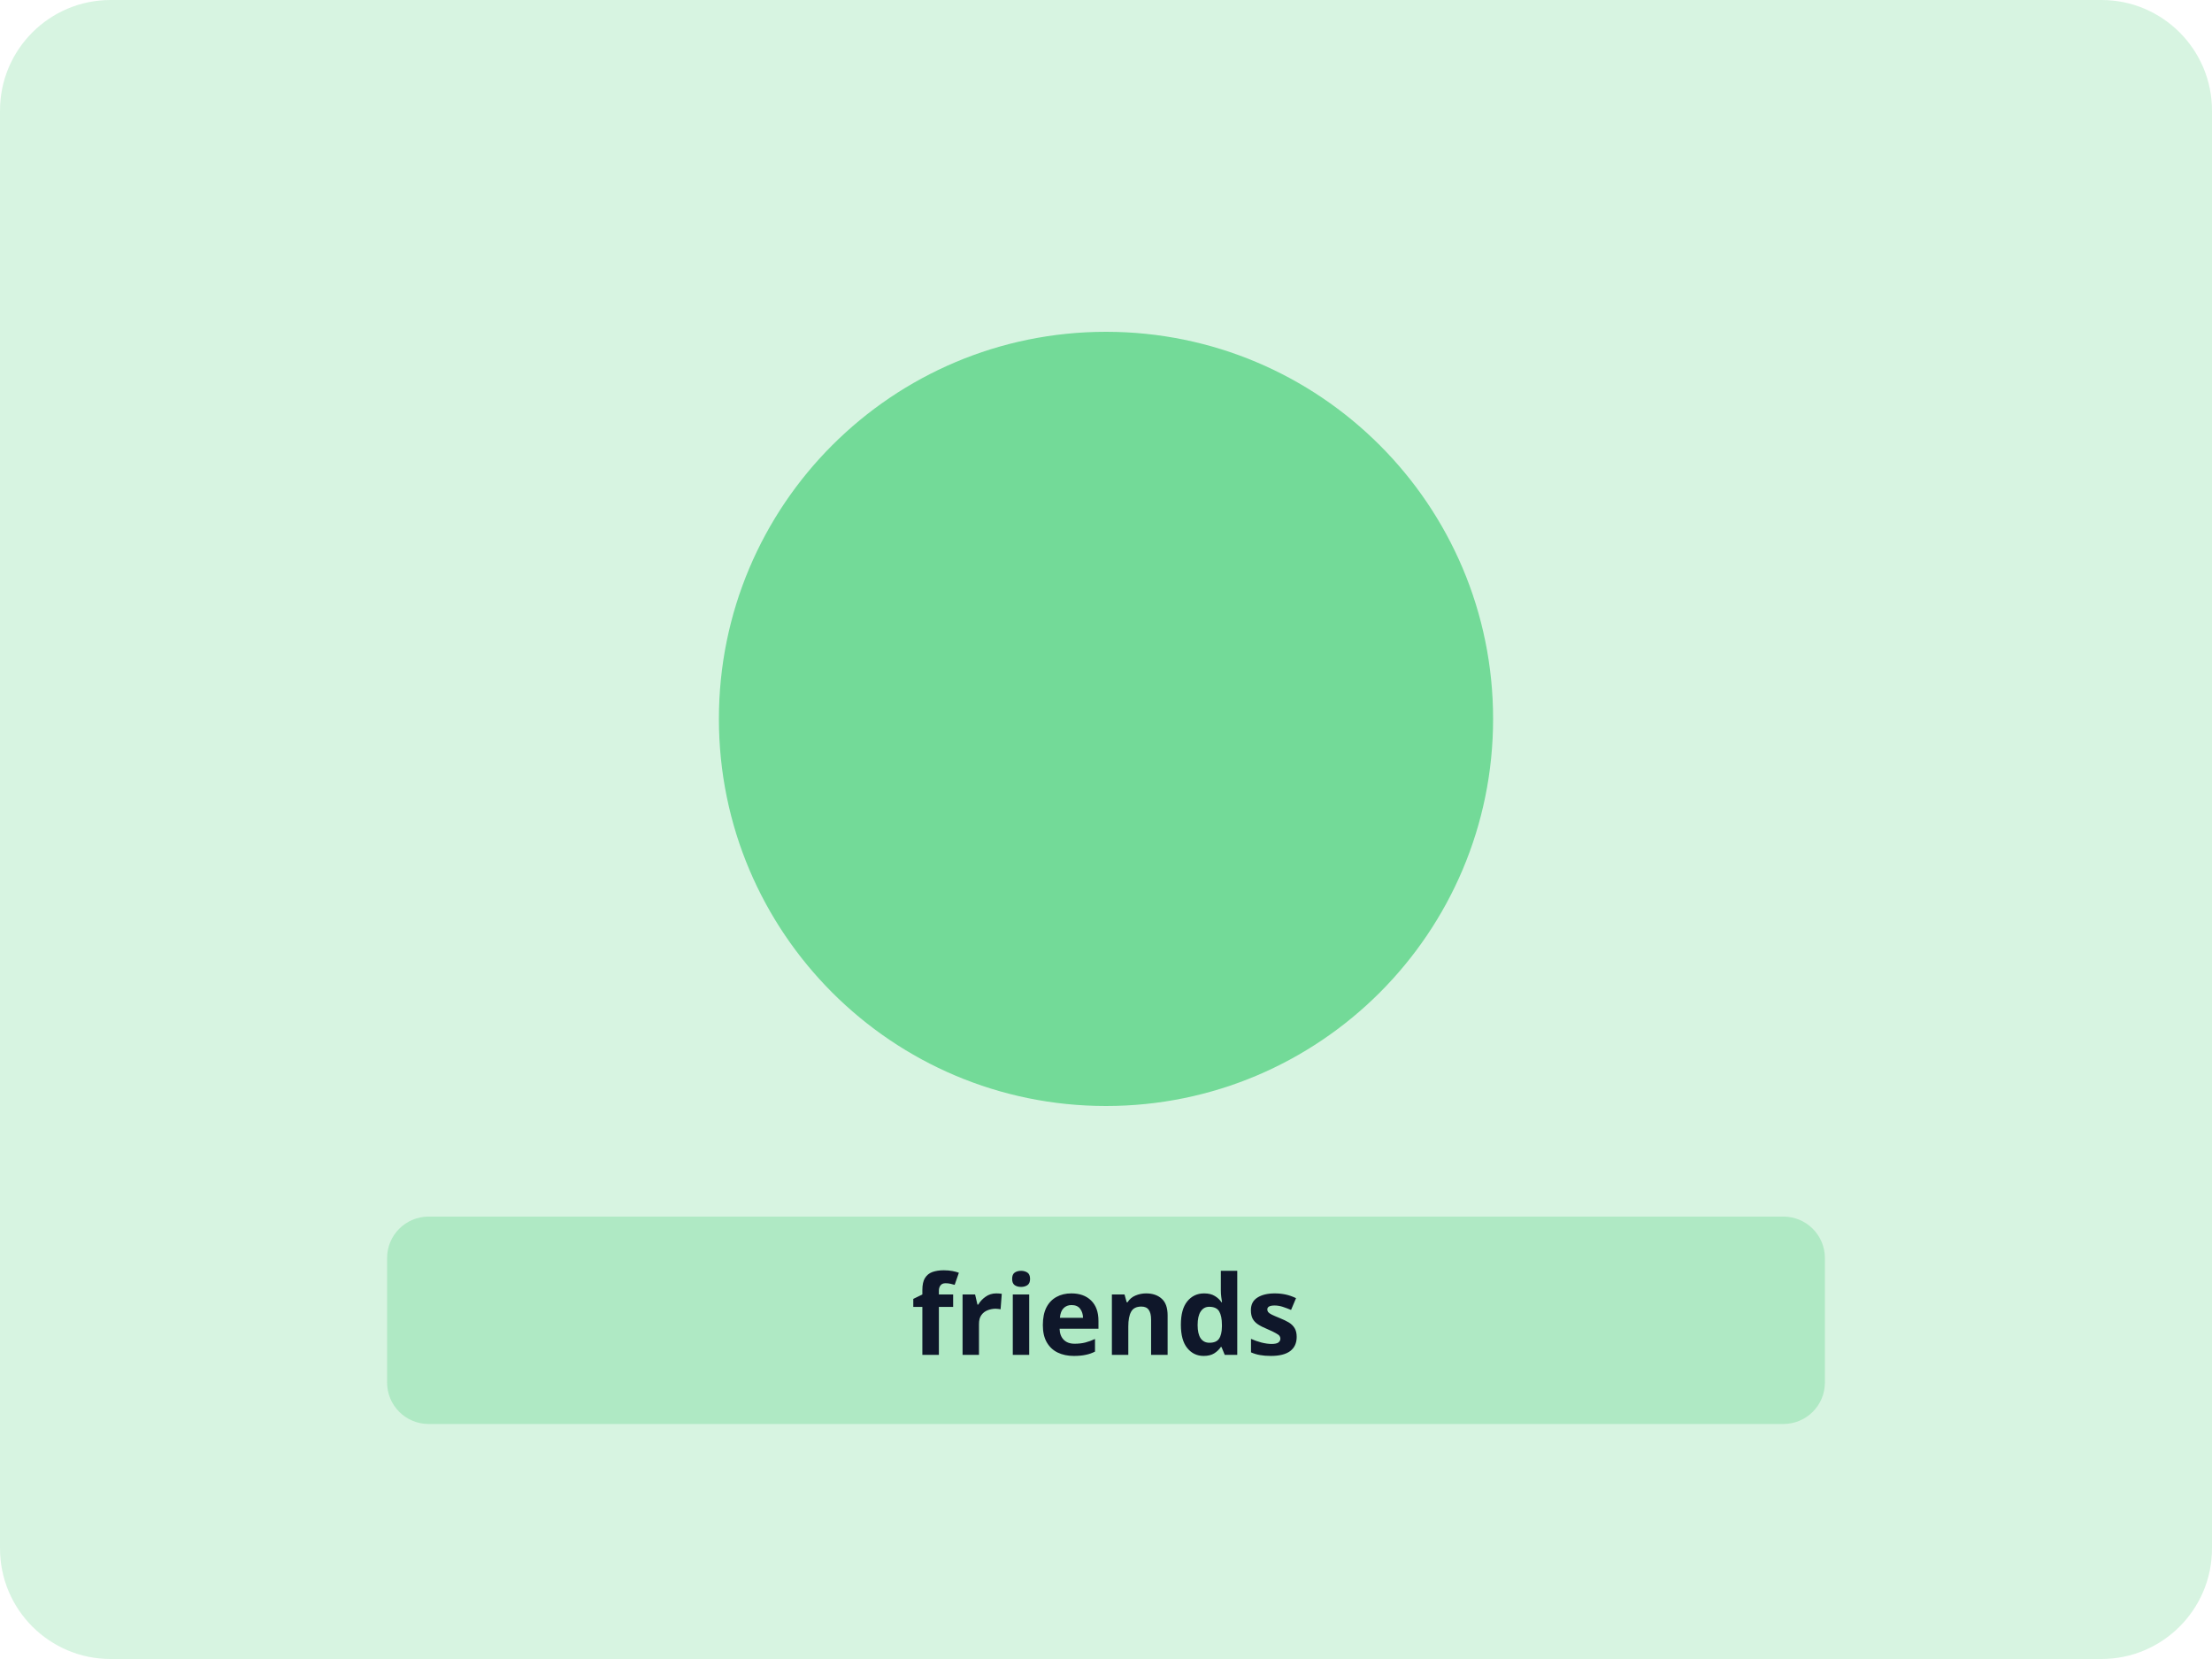
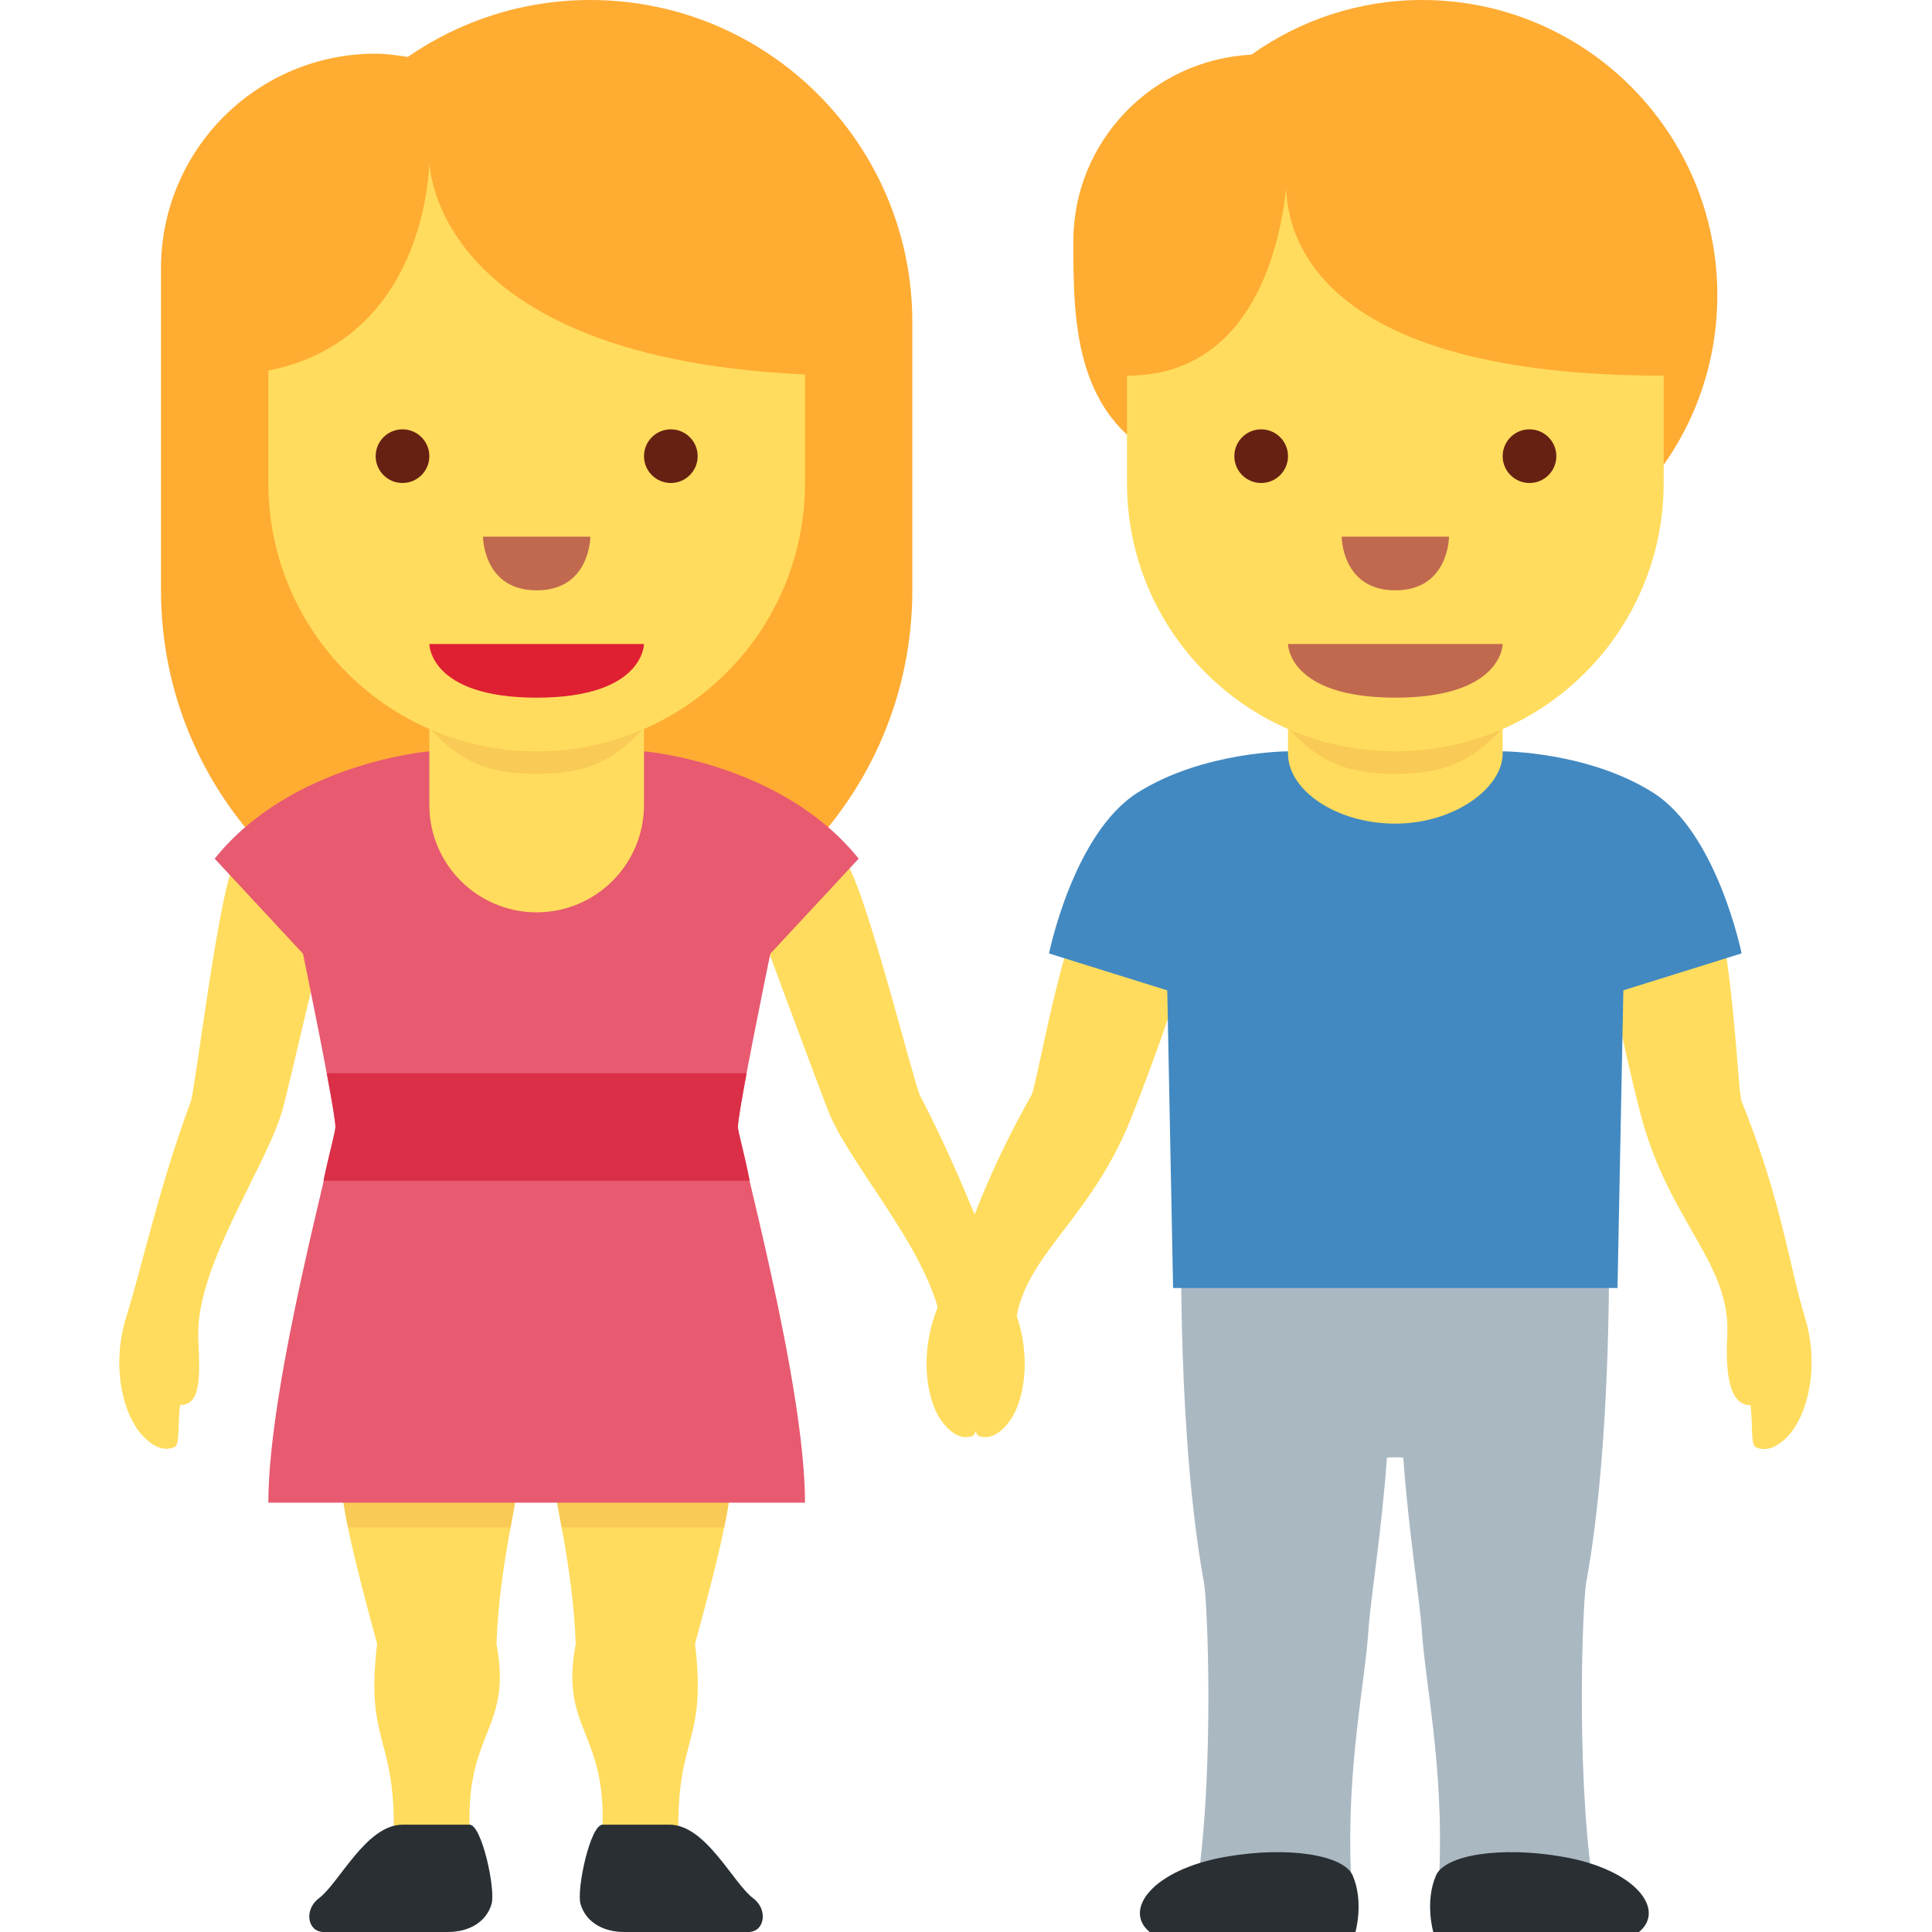
- <svg xmlns="http://www.w3.org/2000/svg" viewBox="0 0 320 240" role="img" aria-label="friends">
-   <rect width="320" height="240" rx="16" fill="#22c55e" fill-opacity="0.18" />
-   <circle cx="160" cy="104" r="56" fill="#22c55e" fill-opacity="0.55" />
-   <rect x="56" y="176" width="208" height="30" rx="6" fill="#22c55e" fill-opacity="0.22" />
-   <text x="160" y="196" font-family="'IBM Plex Sans', system-ui, sans-serif" font-size="16" font-weight="600" text-anchor="middle" fill="#0f172a">friends</text>
+ <svg xmlns="http://www.w3.org/2000/svg" viewBox="0 0 36 36">
+   <path fill="#FFAC33" d="M11 0C9.736 0 8.565.393 7.598 1.061 7.401 1.031 7.205 1 7 1 4.791 1 3 2.791 3 5v6c0 3.866 3.134 7 7 7s7-3.134 7-7V6.001C17 2.687 14.314 0 11 0z" />
+   <path fill="#FFDC5D" d="M11.213 34.309c-.052.682 1.849.953 2.129.791.299-.173-.698-.623-.702-.977-.019-1.797.53-1.648.311-3.492.443-1.625.672-2.592.672-3.131 0-1.25-3.312-.766-3.312 0 0 .344.365 1.681.417 3.131-.313 1.659.641 1.615.485 3.678zm-2.448 0c.052.682-1.849.953-2.129.791-.299-.173.698-.623.702-.977.019-1.797-.53-1.648-.311-3.492-.443-1.625-.672-2.592-.672-3.131 0-1.25 3.313-.766 3.313 0 0 .344-.365 1.681-.417 3.131.311 1.659-.642 1.615-.486 3.678z" />
+   <path fill="#F9CA55" d="M13.623 27.5c0-1.25-3.312-.766-3.312 0 0 .151.071.499.154.961h3.029c.084-.411.129-.729.129-.961zm-3.956 0c0-.766-3.312-1.25-3.312 0 0 .232.045.55.13.961h3.029c.082-.462.153-.81.153-.961z" />
+   <path fill="#FFDC5D" d="M3.258 26.96c-.258.124-.503-.097-.619-.227-.328-.367-.583-1.246-.282-2.209.303-.973.6-2.384 1.199-4.002.081-.22.499-3.764.805-4.445.197-.437 1.28-.896 1.81-.807.529.089.246.651.105 1.13 0 0-.916 3.953-1.016 4.296-.316 1.079-1.624 2.918-1.565 4.237.031.692.06 1.255-.339 1.246-.049.362-.003.735-.098.781zm14.984-.2c.271.091.487-.159.586-.302.279-.405.422-1.309.004-2.227-.423-.927-.894-2.29-1.69-3.821-.108-.208-.966-3.672-1.355-4.309-.25-.409-1.382-.729-1.897-.574-.513.154-.162.676.037 1.134 0 0 1.403 3.807 1.546 4.135.449 1.031 1.977 2.691 2.082 4.008.056.69.097 1.253.492 1.194.094.353.095.729.195.762z" />
+   <path fill="#292F33" d="M13.945 36c.305 0 .372-.418.089-.629-.379-.285-.88-1.371-1.561-1.371h-1.245c-.229 0-.49 1.209-.41 1.48.102.345.433.52.812.52h2.315zm-7.913 0c-.305 0-.372-.418-.089-.629.379-.285.88-1.371 1.561-1.371h1.245c.229 0 .49 1.209.41 1.48-.102.345-.433.52-.811.52H6.032z" />
+   <path fill="#E75A70" d="M14.354 17.771L16 16c-1.438-1.792-4-2-4-2H8s-2.562.208-4 2l1.646 1.771S6.25 20.688 6.25 21 5 25.75 5 28h10c0-2.25-1.25-6.688-1.25-7s.604-3.229.604-3.229z" />
+   <path fill="#DA2F47" d="M13.75 21c0-.106.07-.512.161-1H6.089c.092.488.161.894.161 1 0 .083-.122.509-.223 1h7.942c-.108-.558-.219-.917-.219-1z" />
+   <path fill="#FFDC5D" d="M8 11v4c0 1.104.896 2 2 2s2-.896 2-2v-4H8z" />
+   <path fill="#F9CA55" d="M8 13.56c.608.687 1.178.859 1.998.859.819 0 1.394-.173 2.002-.859v-.812H8v.812z" />
+   <path fill="#FFDC5D" d="M15 3H5v6c0 2.762 2.238 5 5 5s5-2.237 5-5V3z" />
+   <path fill="#FFAC33" d="M15 2H5L4 7c4 0 4-4 4-4s0 4 8 4l-1-5z" />
+   <path fill="#DF1F32" d="M12 12H8s0 1 2 1 2-1 2-1z" />
+   <circle fill="#662113" cx="7.5" cy="8.5" r=".5" />
+   <circle fill="#662113" cx="12.5" cy="8.5" r=".5" />
+   <path fill="#C1694F" d="M9 10h2s0 1-1 1-1-1-1-1z" />
+   <path fill="#FFAC33" d="M26.5 0c-1.187 0-2.282.379-3.181 1.018C21.473 1.114 20 2.629 20 4.5c0 1.542.007 3.484 2.038 4.208C23.036 10.094 24.66 11 26.5 11c3.037 0 5.5-2.462 5.5-5.499C32 2.463 29.537 0 26.5 0z" />
+   <path fill="#FFDC5D" d="M18.117 26.76c-.271.091-.487-.159-.586-.302-.279-.405-.422-1.309-.004-2.227.423-.927.702-2.072 1.69-3.821.115-.204.494-2.746 1.242-4.354.202-.435 1.495-.684 2.009-.529.513.154-.005.98-.037 1.134-.344 1.651-1.305 4.077-1.45 4.404-.8 1.806-1.965 2.389-2.071 3.706-.055.69-.205 1.286-.6 1.228-.092.352-.094.728-.193.761zm14.595.204c.257.126.504-.094.62-.222.33-.365.591-1.242.296-2.208-.297-.975-.424-2.146-1.174-4.01-.087-.217-.129-2.787-.66-4.479-.143-.457-1.392-.875-1.922-.789-.529.086-.124.972-.112 1.129.124 1.682.758 4.213.859 4.556.556 1.895 1.634 2.627 1.566 3.946-.036.692.034 1.302.433 1.296.048.363 0 .735.094.781z" />
+   <path fill="#AAB8C2" d="M29.555 29.5c.5-2.734.422-6.5.422-6.5h-7.963s-.078 3.766.422 6.5c.063.344.188 3.344-.109 5.5-.066.479 2.886.937 2.844-.125-.078-1.969.264-3.513.328-4.5.035-.547.25-1.875.344-3.208.011-.018.295-.018.306 0 .094 1.333.308 2.661.344 3.208.064.987.406 2.531.328 4.5-.042 1.062 2.91.604 2.844.125-.297-2.156-.172-5.156-.11-5.5z" />
+   <path fill="#292F33" d="M30.54 36c.499-.406-.041-1.161-1.42-1.402-1.163-.203-2.2-.032-2.363.35-.212.493-.05 1.052-.05 1.052h3.833zm-9.117 0c-.499-.406.041-1.161 1.42-1.402 1.163-.203 2.2-.032 2.363.35.212.494.05 1.053.05 1.053L21.423 36z" />
+   <path fill="#4289C1" d="M30.797 14.766C29.578 14 28 14 28 14h-4s-1.578 0-2.797.766c-1.201.754-1.656 3-1.656 3l2.203.688.109 5.546h8.281l.109-5.547 2.203-.688c.001.001-.454-2.245-1.655-2.999z" />
+   <path fill="#FFDC5D" d="M24 10.042v4c0 .682.896 1.305 2 1.305s2-.668 2-1.305v-4h-4z" />
+   <path fill="#F9CA55" d="M24 13.561c.608.687 1.178.859 1.998.859.819 0 1.394-.173 2.002-.859v-.812h-4v.812z" />
+   <path fill="#FFDC5D" d="M31 3H21v6c0 2.762 2.238 5 5 5s5-2.237 5-5V3z" />
+   <path fill="#FFAC33" d="M21 2.5L20.5 5l.5 2c2.333 0 2.85-2.412 2.965-3.488C24.004 4.588 24.779 7 31 7l.5-2-.5-2.5H21z" />
+   <path fill="#C1694F" d="M28 12h-4s0 1 2 1 2-1 2-1z" />
+   <circle fill="#662113" cx="23.5" cy="8.5" r=".5" />
+   <circle fill="#662113" cx="28.5" cy="8.5" r=".5" />
+   <path fill="#C1694F" d="M25 10h2s0 1-1 1-1-1-1-1z" />
</svg>
